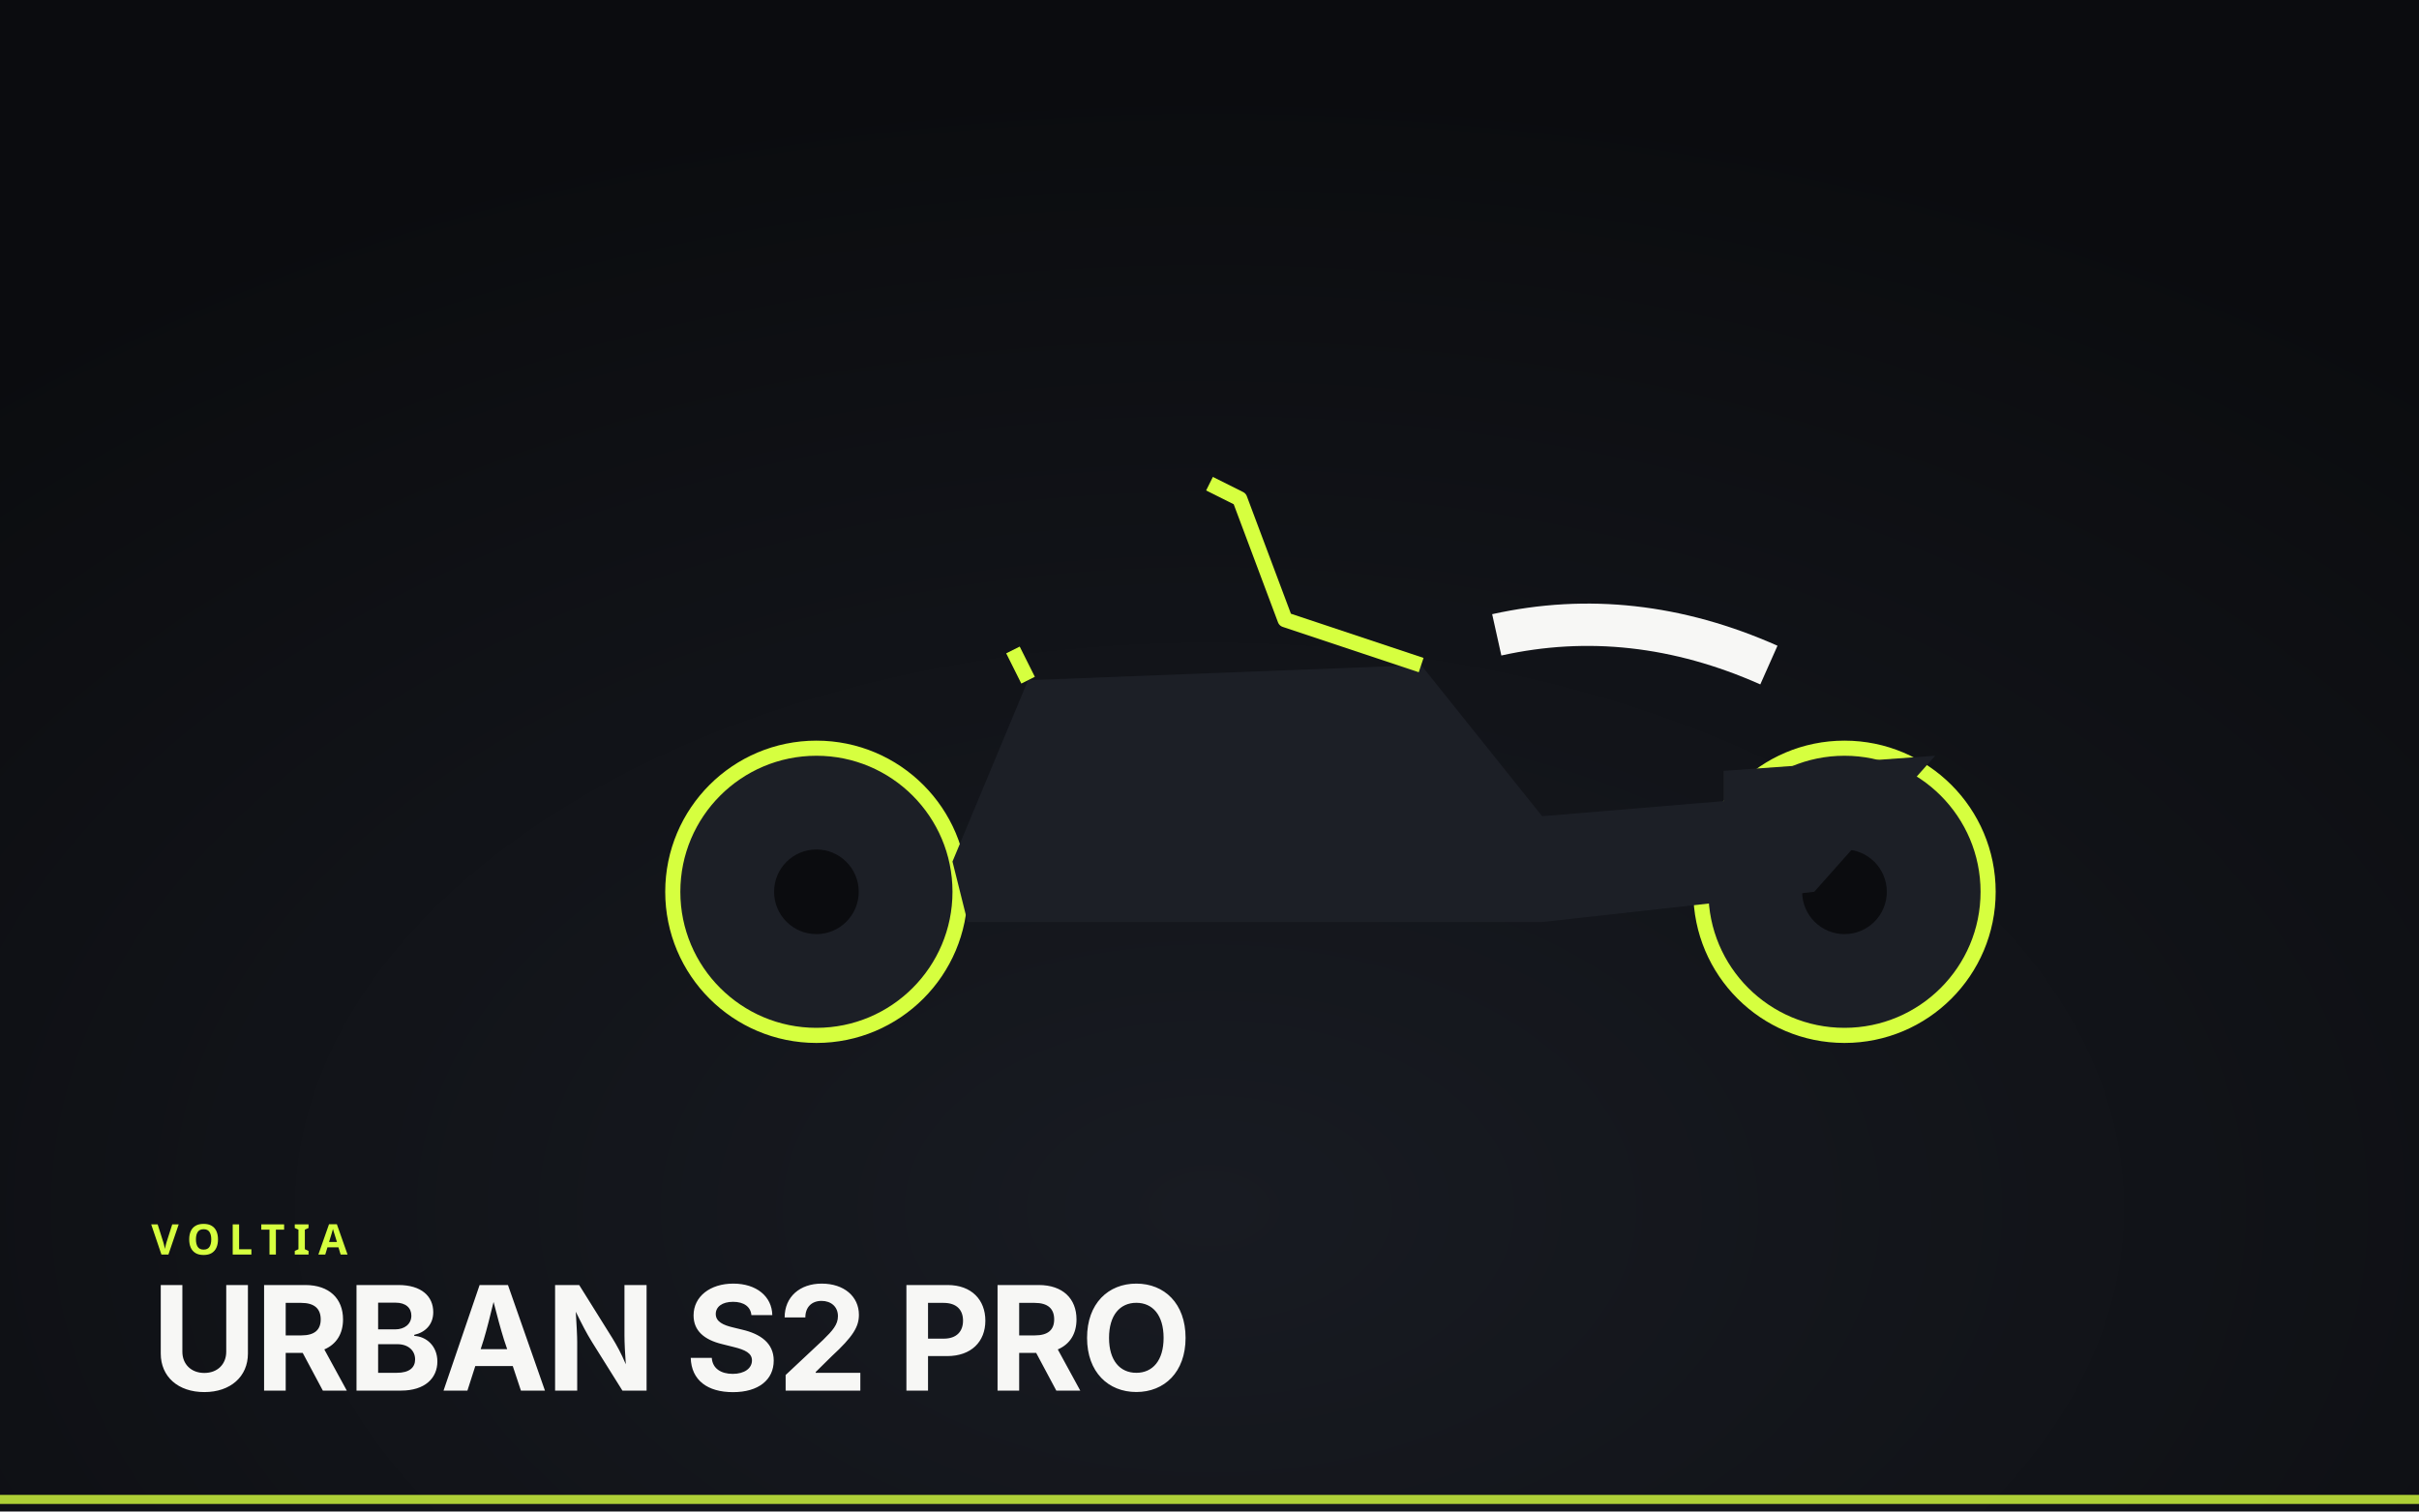
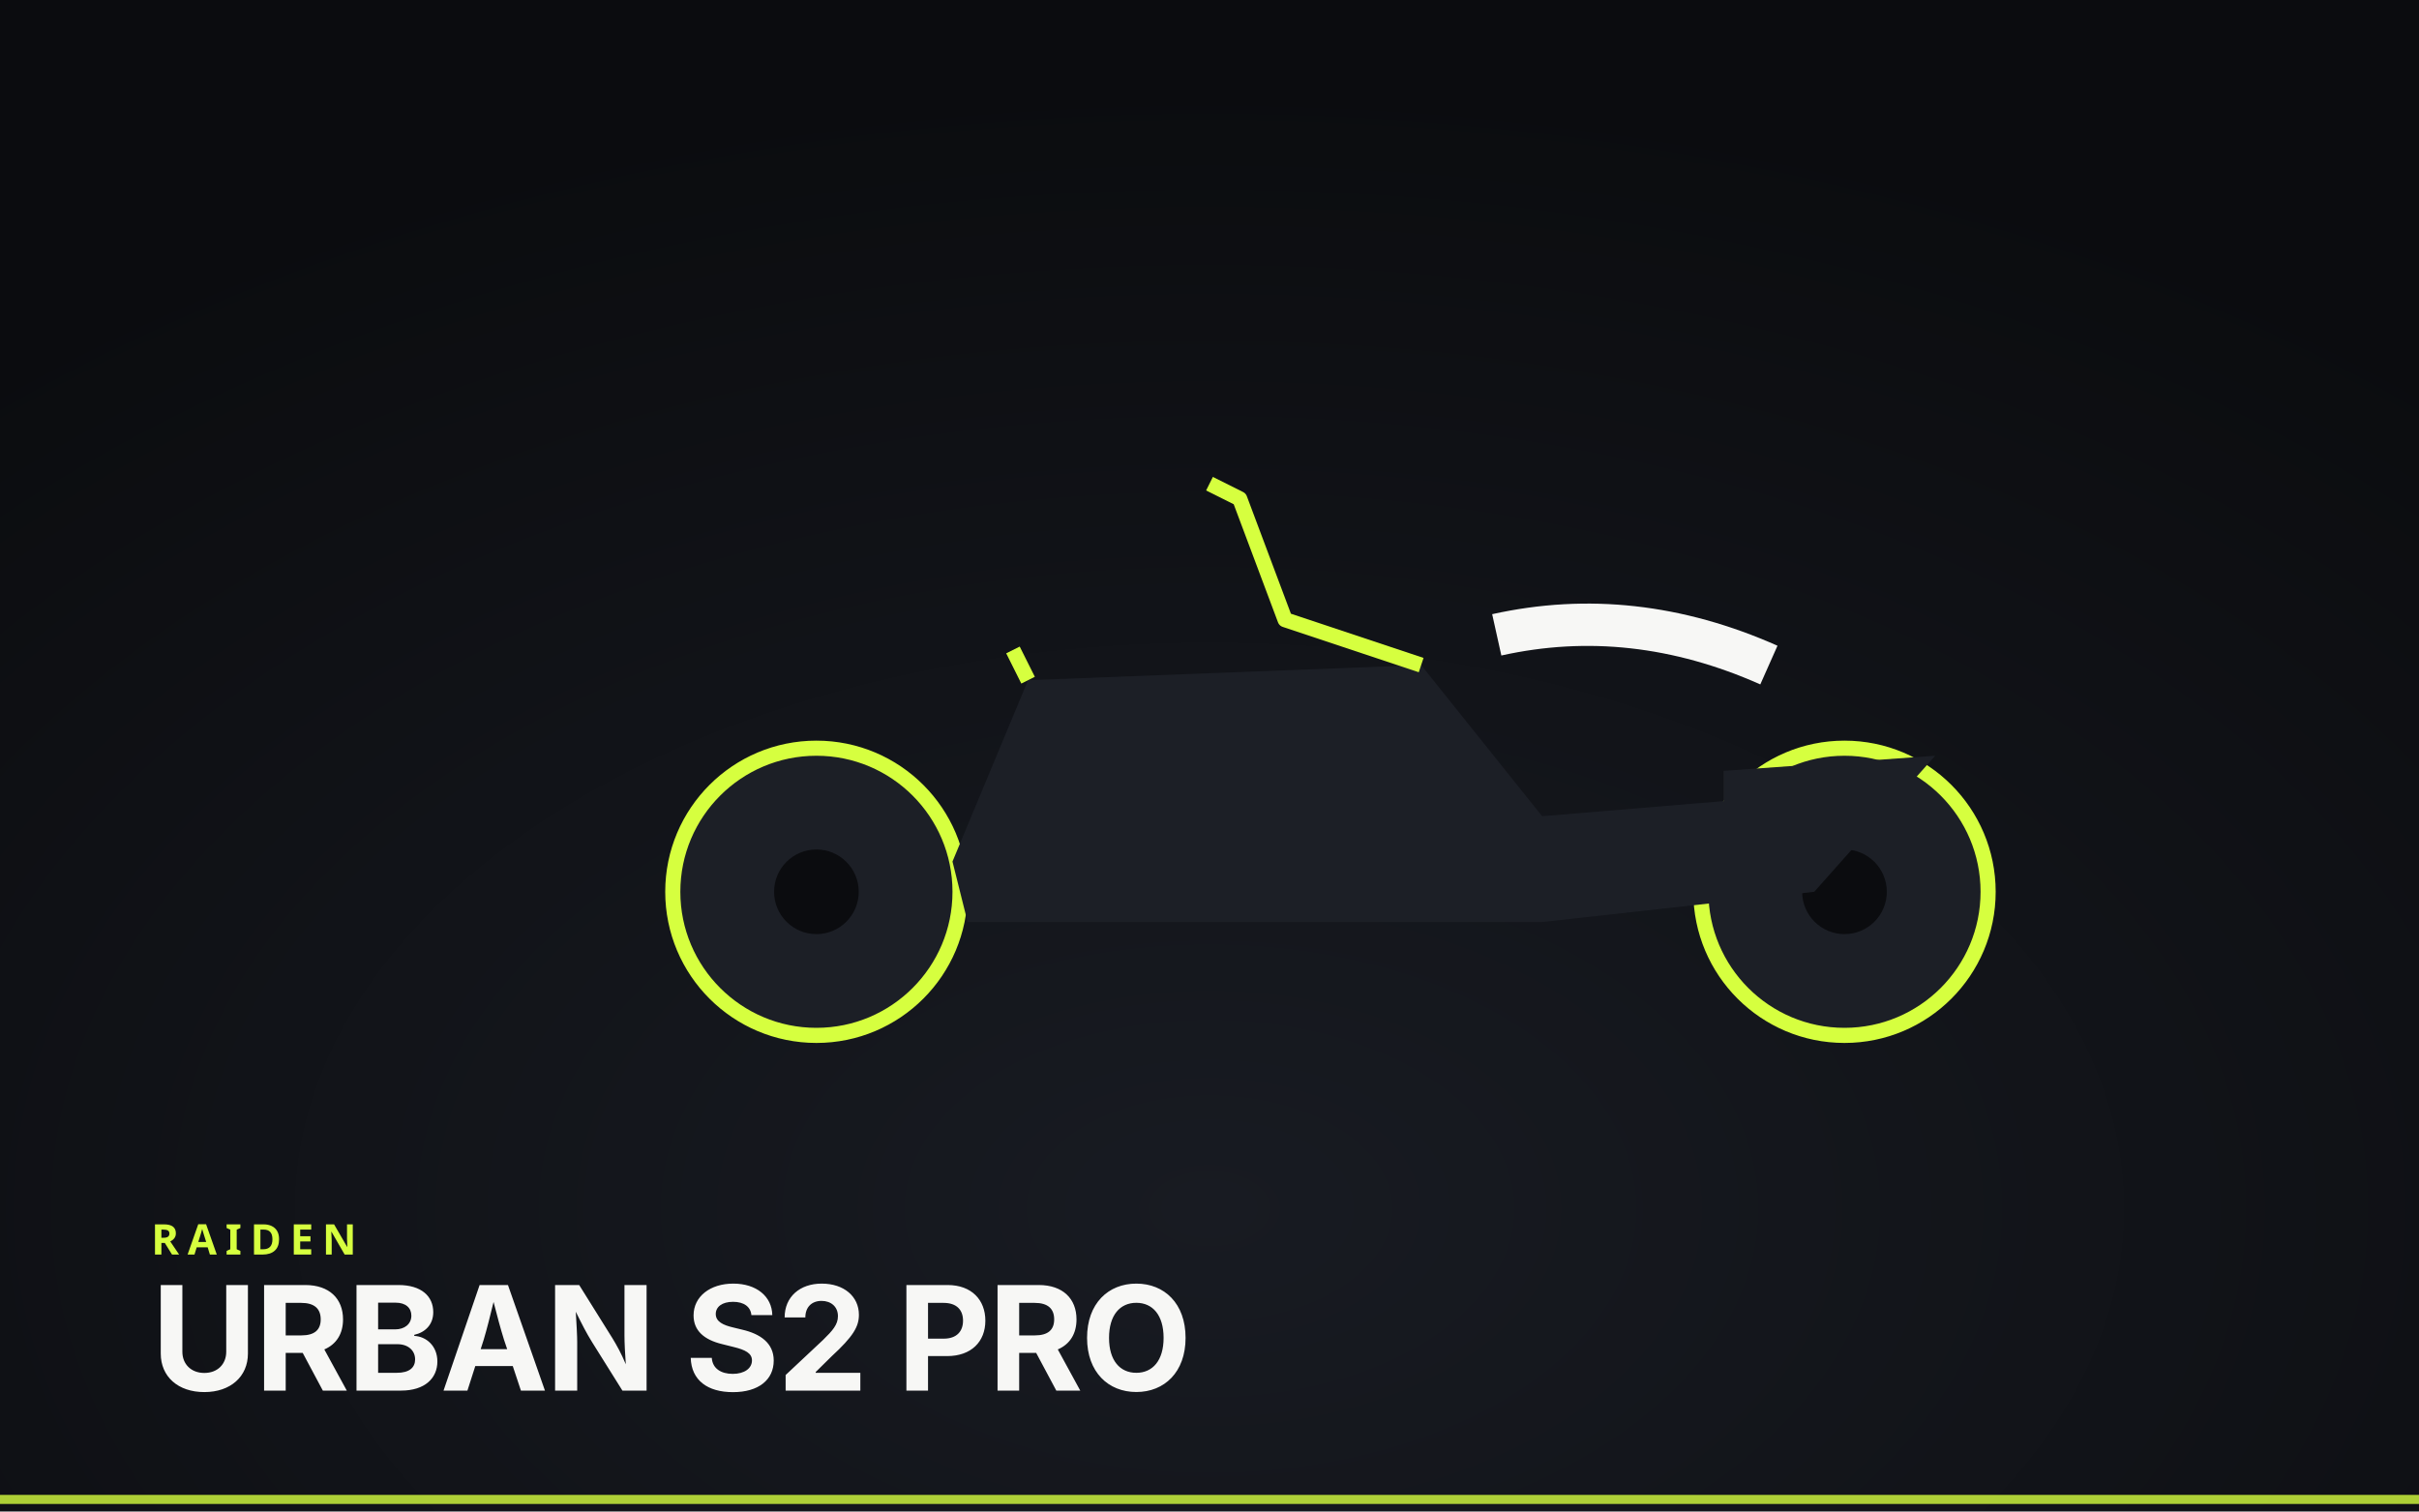
<svg xmlns="http://www.w3.org/2000/svg" viewBox="0 0 1600 1000" width="1600" height="1000" role="img">
  <defs>
    <radialGradient id="g" cx="50%" cy="80%" r="75%">
      <stop offset="0" stop-color="#181B22" />
      <stop offset="1" stop-color="#0B0C0F" />
    </radialGradient>
  </defs>
  <rect width="1600" height="1000" fill="url(#g)" />
  <line x1="0" y1="992" x2="1600" y2="992" stroke="#D6FF3F" stroke-width="6" opacity=".8" />
  <g transform="translate(380 210) scale(1)" stroke-linejoin="round">
    <circle cx="160" cy="380" r="95" fill="#1C1F26" stroke="#D6FF3F" stroke-width="10" />
    <circle cx="840" cy="380" r="95" fill="#1C1F26" stroke="#D6FF3F" stroke-width="10" />
    <circle cx="160" cy="380" r="28" fill="#0B0C0F" />
    <circle cx="840" cy="380" r="28" fill="#0B0C0F" />
    <path d="M250 360 L300 240 L560 230 L640 330 L760 320 L760 300 L900 290 L820 380 L640 400 L260 400 Z" fill="#1C1F26" />
    <path d="M560 230 L470 200 L440 120 L420 110 M300 240 L290 220" stroke="#D6FF3F" stroke-width="10" fill="none" />
    <path d="M610 210 Q700 190 790 230" stroke="#F7F7F5" stroke-width="28" fill="none" />
  </g>
-   <text x="100" y="830" font-family="system-ui, sans-serif" font-size="28" font-weight="600" fill="#D6FF3F" letter-spacing=".2em">VOLTIA</text>
+   <text x="100" y="830" font-family="system-ui, sans-serif" font-size="28" font-weight="600" fill="#D6FF3F" letter-spacing=".2em">RAIDEN</text>
  <text x="100" y="920" font-family="system-ui, -apple-system, sans-serif" font-size="96" font-weight="700" fill="#F7F7F5" letter-spacing="-0.02em">URBAN S2 PRO</text>
</svg>
